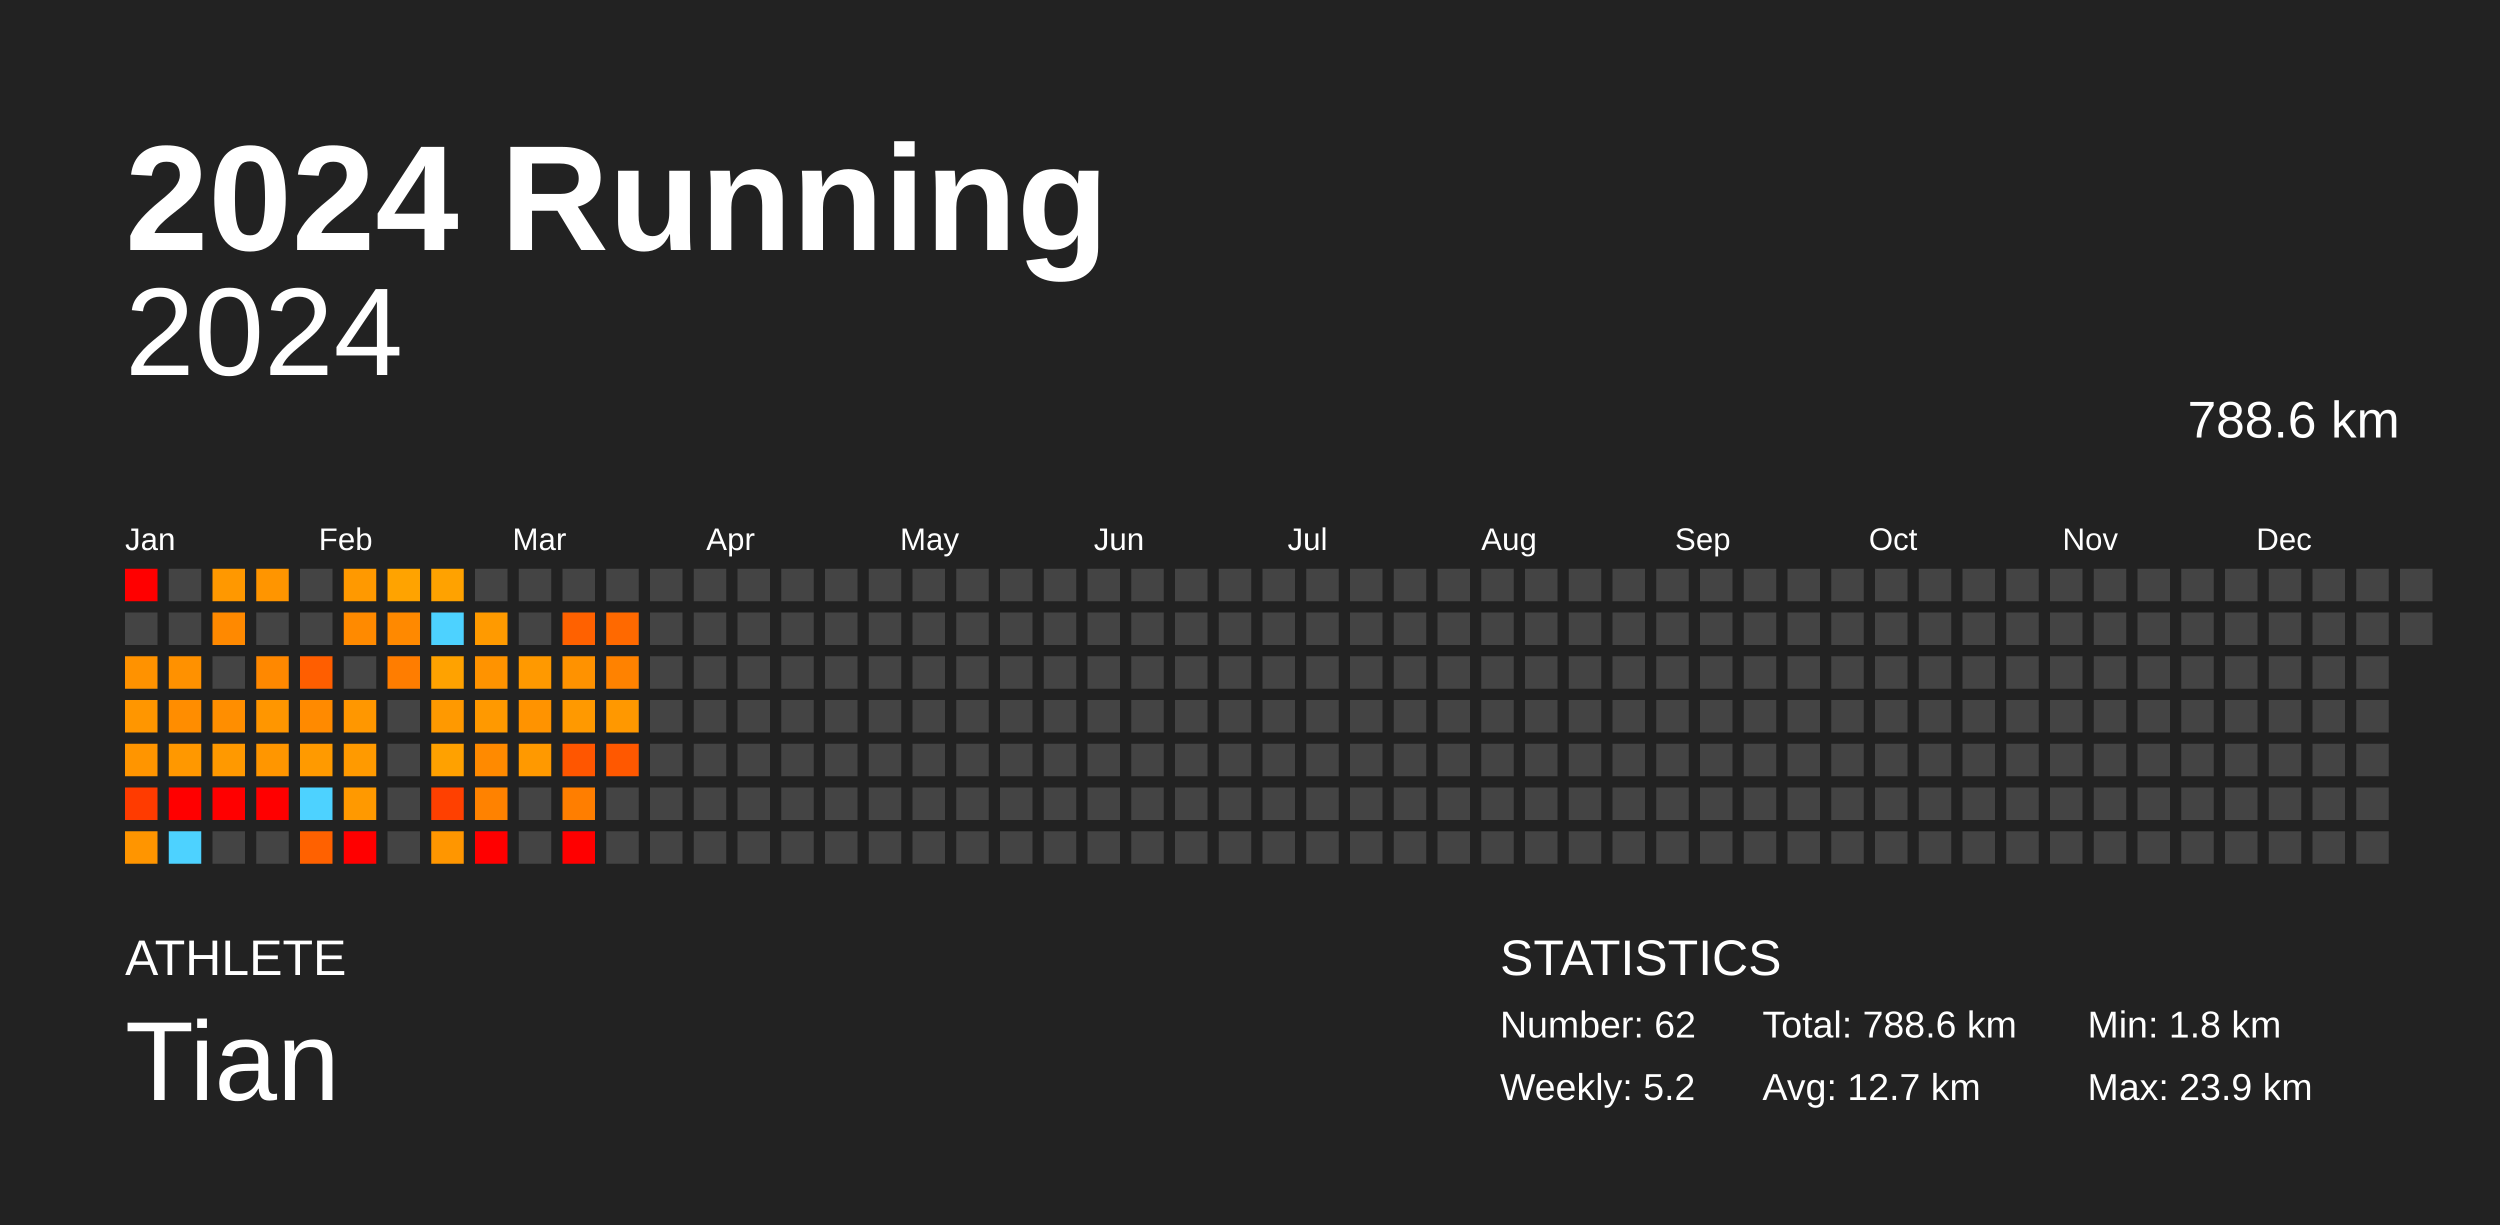
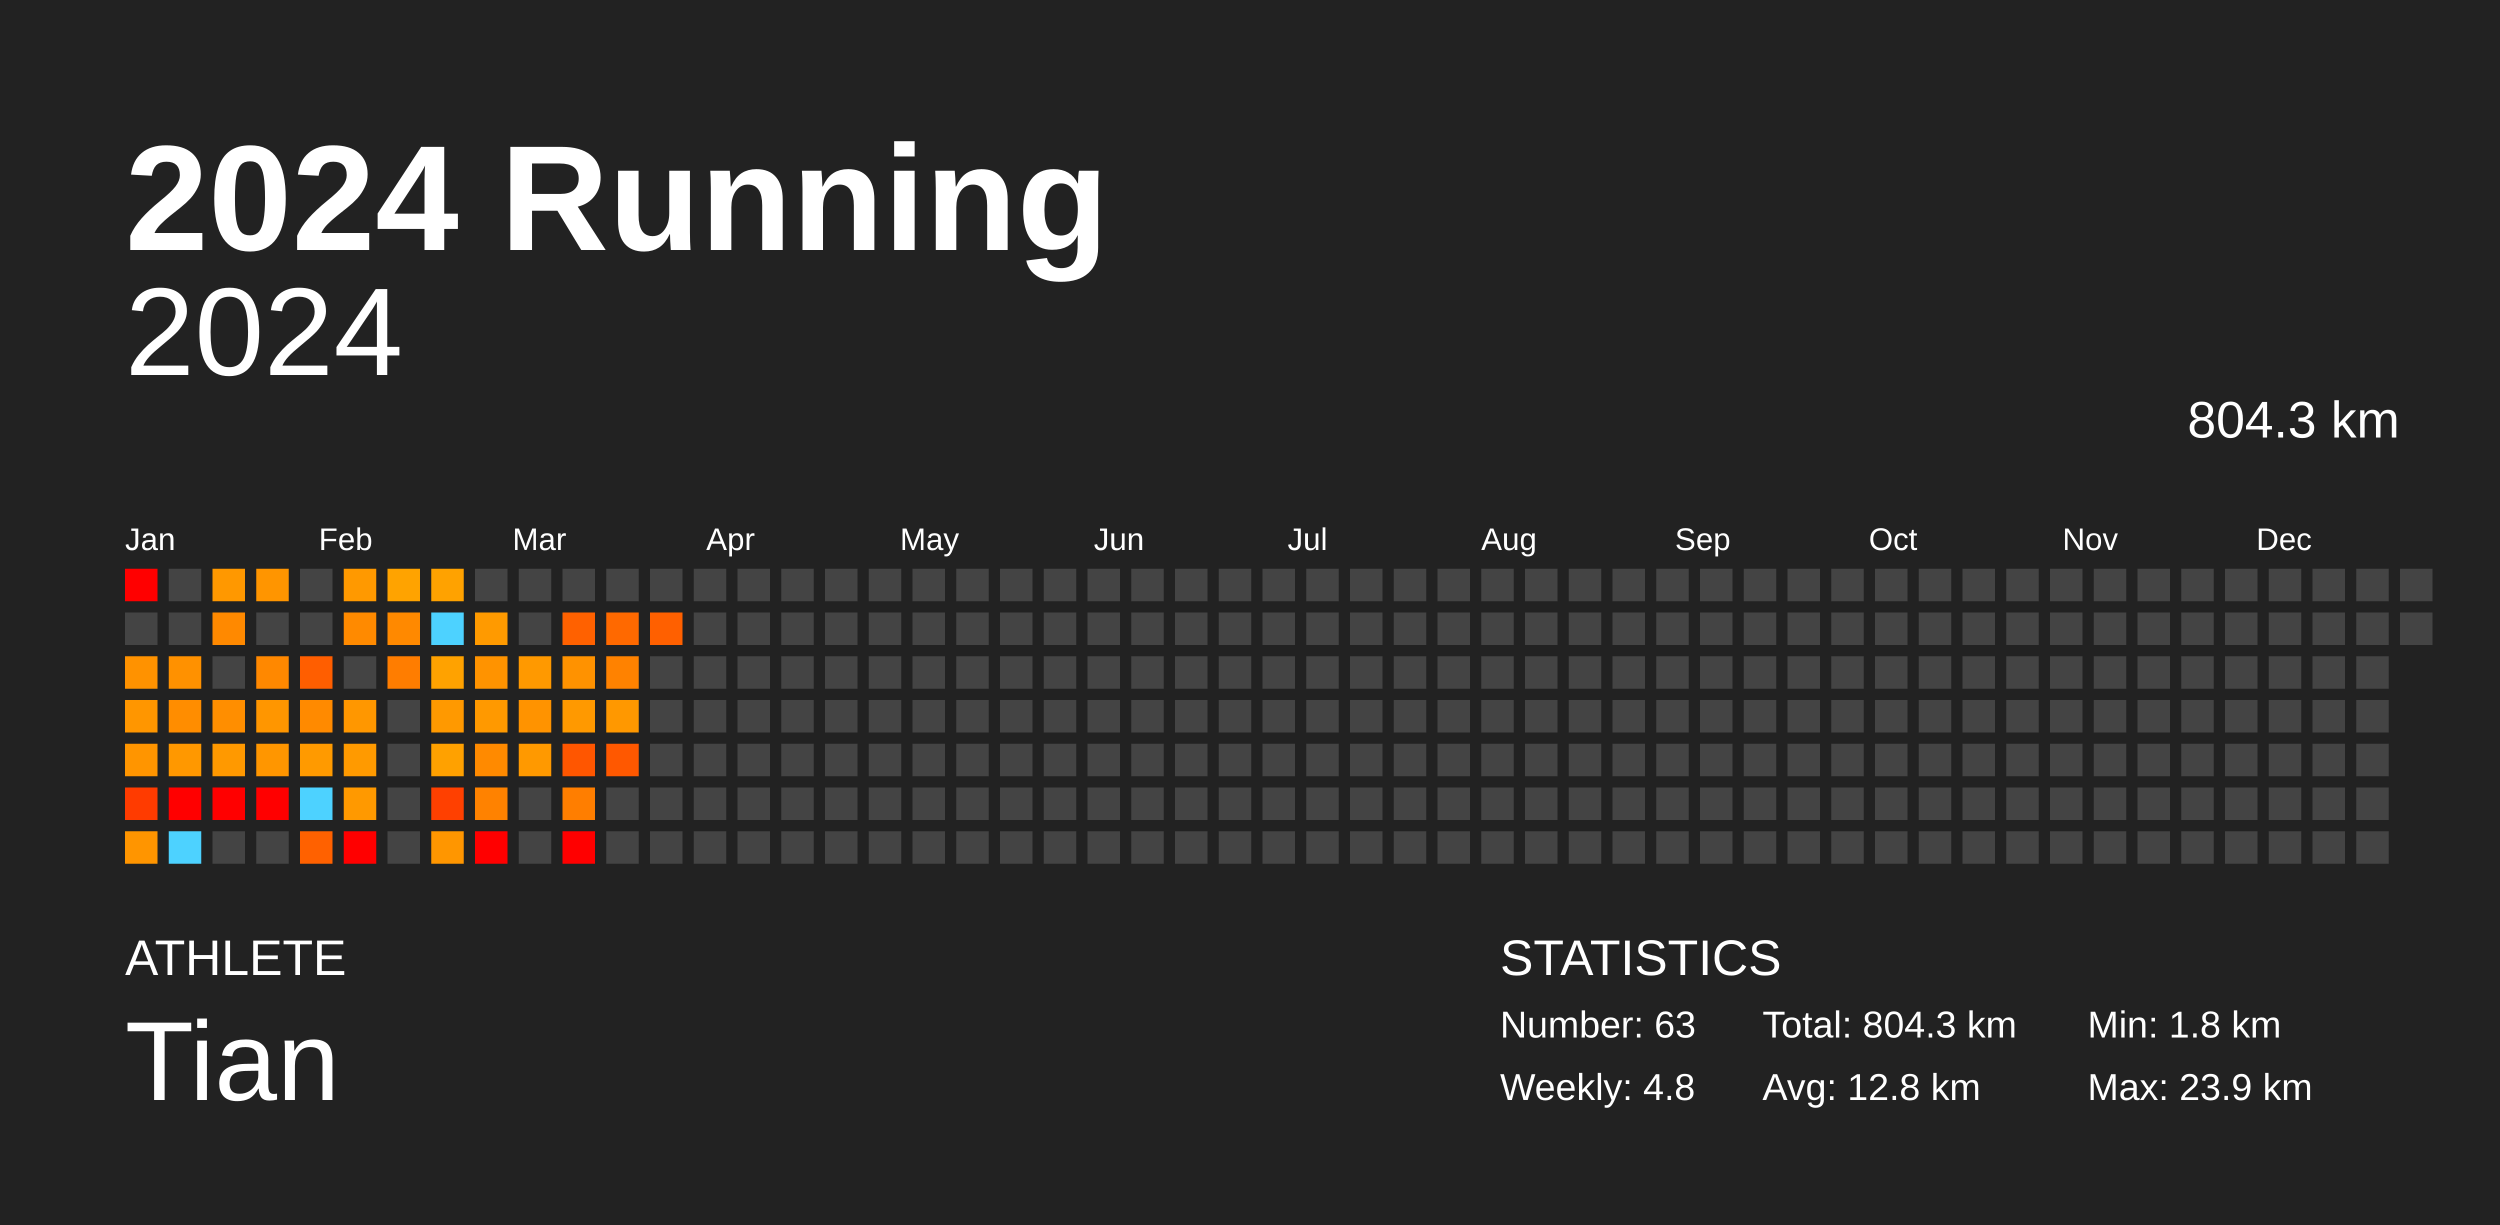
<svg xmlns="http://www.w3.org/2000/svg" baseProfile="full" height="98mm" version="1.1" viewBox="0,0,200,98" width="200mm">
  <defs />
  <rect fill="#222222" height="98" width="200" x="0" y="0" />
  <text fill="#FFFFFF" style="font-size:12px; font-family:Arial; font-weight:bold;" x="10" y="20">2024 Running</text>
  <text fill="#FFFFFF" style="font-size:4px; font-family:Arial" x="10" y="78">ATHLETE</text>
  <text fill="#FFFFFF" style="font-size:9px; font-family:Arial" x="10" y="88">Tian</text>
  <text fill="#FFFFFF" style="font-size:4px; font-family:Arial" x="120" y="78">STATISTICS</text>
-   <text fill="#FFFFFF" style="font-size:3px; font-family:Arial" x="120" y="83">Number: 62</text>
-   <text fill="#FFFFFF" style="font-size:3px; font-family:Arial" x="120" y="88">Weekly: 5.2</text>
-   <text fill="#FFFFFF" style="font-size:3px; font-family:Arial" x="141" y="83">Total: 788.6 km</text>
-   <text fill="#FFFFFF" style="font-size:3px; font-family:Arial" x="141" y="88">Avg: 12.7 km</text>
+   <text fill="#FFFFFF" style="font-size:3px; font-family:Arial" x="120" y="83">Number: 63</text>
+   <text fill="#FFFFFF" style="font-size:3px; font-family:Arial" x="120" y="88">Weekly: 4.8</text>
+   <text fill="#FFFFFF" style="font-size:3px; font-family:Arial" x="141" y="83">Total: 804.3 km</text>
+   <text fill="#FFFFFF" style="font-size:3px; font-family:Arial" x="141" y="88">Avg: 12.8 km</text>
  <text fill="#FFFFFF" style="font-size:3px; font-family:Arial" x="167" y="83">Min: 1.8 km</text>
  <text fill="#FFFFFF" style="font-size:3px; font-family:Arial" x="167" y="88">Max: 23.9 km</text>
  <text alignment-baseline="hanging" fill="#FFFFFF" style="font-size:10.0px; font-family:Arial;" x="10" y="30">2024</text>
-   <text alignment-baseline="hanging" fill="#FFFFFF" style="font-size:4.125px; font-family:Arial;" x="175" y="35">788.6 km</text>
+   <text alignment-baseline="hanging" fill="#FFFFFF" style="font-size:4.125px; font-family:Arial;" x="175" y="35">804.3 km</text>
  <text fill="#FFFFFF" style="font-size:2.5px; font-family:Arial" x="10.0" y="44">Jan</text>
  <text fill="#FFFFFF" style="font-size:2.5px; font-family:Arial" x="25.5" y="44">Feb</text>
  <text fill="#FFFFFF" style="font-size:2.5px; font-family:Arial" x="41.0" y="44">Mar</text>
  <text fill="#FFFFFF" style="font-size:2.5px; font-family:Arial" x="56.5" y="44">Apr</text>
  <text fill="#FFFFFF" style="font-size:2.5px; font-family:Arial" x="72.0" y="44">May</text>
  <text fill="#FFFFFF" style="font-size:2.5px; font-family:Arial" x="87.5" y="44">Jun</text>
  <text fill="#FFFFFF" style="font-size:2.5px; font-family:Arial" x="103.0" y="44">Jul</text>
  <text fill="#FFFFFF" style="font-size:2.5px; font-family:Arial" x="118.5" y="44">Aug</text>
  <text fill="#FFFFFF" style="font-size:2.5px; font-family:Arial" x="134.0" y="44">Sep</text>
  <text fill="#FFFFFF" style="font-size:2.5px; font-family:Arial" x="149.5" y="44">Oct</text>
  <text fill="#FFFFFF" style="font-size:2.5px; font-family:Arial" x="165.0" y="44">Nov</text>
  <text fill="#FFFFFF" style="font-size:2.5px; font-family:Arial" x="180.5" y="44">Dec</text>
  <rect fill="red" height="2.6" width="2.6" x="10.0" y="45.5" />
  <rect fill="#444444" height="2.6" width="2.6" x="10.0" y="49.0" />
  <rect fill="#ff9200" height="2.6" width="2.6" x="10.0" y="52.5" />
  <rect fill="#ff9600" height="2.6" width="2.6" x="10.0" y="56.0" />
  <rect fill="#ff9500" height="2.6" width="2.6" x="10.0" y="59.5" />
  <rect fill="#ff3b00" height="2.6" width="2.6" x="10.0" y="63.0" />
  <rect fill="#ff9500" height="2.6" width="2.6" x="10.0" y="66.5" />
  <rect fill="#444444" height="2.6" width="2.6" x="13.5" y="45.5" />
  <rect fill="#444444" height="2.6" width="2.6" x="13.5" y="49.0" />
  <rect fill="#ff9100" height="2.6" width="2.6" x="13.5" y="52.5" />
  <rect fill="#ff8d00" height="2.6" width="2.6" x="13.5" y="56.0" />
  <rect fill="#ff9800" height="2.6" width="2.6" x="13.5" y="59.5" />
  <rect fill="red" height="2.6" width="2.6" x="13.5" y="63.0" />
  <rect fill="#4dd2ff" height="2.6" width="2.6" x="13.5" y="66.5" />
  <rect fill="#ff9800" height="2.6" width="2.6" x="17.0" y="45.5" />
  <rect fill="#ff8900" height="2.6" width="2.6" x="17.0" y="49.0" />
  <rect fill="#444444" height="2.6" width="2.6" x="17.0" y="52.5" />
  <rect fill="#ff8e00" height="2.6" width="2.6" x="17.0" y="56.0" />
  <rect fill="#ff9900" height="2.6" width="2.6" x="17.0" y="59.5" />
  <rect fill="red" height="2.6" width="2.6" x="17.0" y="63.0" />
  <rect fill="#444444" height="2.6" width="2.6" x="17.0" y="66.5" />
  <rect fill="#ff9500" height="2.6" width="2.6" x="20.5" y="45.5" />
  <rect fill="#444444" height="2.6" width="2.6" x="20.5" y="49.0" />
  <rect fill="#ff8800" height="2.6" width="2.6" x="20.5" y="52.5" />
  <rect fill="#ff9600" height="2.6" width="2.6" x="20.5" y="56.0" />
  <rect fill="#ff9600" height="2.6" width="2.6" x="20.5" y="59.5" />
  <rect fill="red" height="2.6" width="2.6" x="20.5" y="63.0" />
  <rect fill="#444444" height="2.6" width="2.6" x="20.5" y="66.5" />
  <rect fill="#444444" height="2.6" width="2.6" x="24.0" y="45.5" />
  <rect fill="#444444" height="2.6" width="2.6" x="24.0" y="49.0" />
  <rect fill="#ff5e00" height="2.6" width="2.6" x="24.0" y="52.5" />
  <rect fill="#ff8a00" height="2.6" width="2.6" x="24.0" y="56.0" />
  <rect fill="#ff9a00" height="2.6" width="2.6" x="24.0" y="59.5" />
  <rect fill="#4dd2ff" height="2.6" width="2.6" x="24.0" y="63.0" />
  <rect fill="#ff6100" height="2.6" width="2.6" x="24.0" y="66.5" />
  <rect fill="#ff9900" height="2.6" width="2.6" x="27.5" y="45.5" />
  <rect fill="#ff8a00" height="2.6" width="2.6" x="27.5" y="49.0" />
  <rect fill="#444444" height="2.6" width="2.6" x="27.5" y="52.5" />
  <rect fill="#ff9700" height="2.6" width="2.6" x="27.5" y="56.0" />
  <rect fill="#ff9a00" height="2.6" width="2.6" x="27.5" y="59.5" />
  <rect fill="#ff9900" height="2.6" width="2.6" x="27.5" y="63.0" />
  <rect fill="red" height="2.6" width="2.6" x="27.5" y="66.5" />
  <rect fill="#ffa300" height="2.6" width="2.6" x="31.0" y="45.5" />
  <rect fill="#ff8900" height="2.6" width="2.6" x="31.0" y="49.0" />
  <rect fill="#ff7d00" height="2.6" width="2.6" x="31.0" y="52.5" />
  <rect fill="#444444" height="2.6" width="2.6" x="31.0" y="56.0" />
  <rect fill="#444444" height="2.6" width="2.6" x="31.0" y="59.5" />
  <rect fill="#444444" height="2.6" width="2.6" x="31.0" y="63.0" />
  <rect fill="#444444" height="2.6" width="2.6" x="31.0" y="66.5" />
  <rect fill="#ffa200" height="2.6" width="2.6" x="34.5" y="45.5" />
  <rect fill="#4dd2ff" height="2.6" width="2.6" x="34.5" y="49.0" />
  <rect fill="#ffa200" height="2.6" width="2.6" x="34.5" y="52.5" />
  <rect fill="#ff9900" height="2.6" width="2.6" x="34.5" y="56.0" />
  <rect fill="#ffa100" height="2.6" width="2.6" x="34.5" y="59.5" />
  <rect fill="#ff4000" height="2.6" width="2.6" x="34.5" y="63.0" />
  <rect fill="#ff9600" height="2.6" width="2.6" x="34.5" y="66.5" />
  <rect fill="#444444" height="2.6" width="2.6" x="38.0" y="45.5" />
  <rect fill="#ff9a00" height="2.6" width="2.6" x="38.0" y="49.0" />
  <rect fill="#ff9300" height="2.6" width="2.6" x="38.0" y="52.5" />
  <rect fill="#ff9900" height="2.6" width="2.6" x="38.0" y="56.0" />
  <rect fill="#ff8a00" height="2.6" width="2.6" x="38.0" y="59.5" />
  <rect fill="#ff8200" height="2.6" width="2.6" x="38.0" y="63.0" />
  <rect fill="red" height="2.6" width="2.6" x="38.0" y="66.5" />
  <rect fill="#444444" height="2.6" width="2.6" x="41.5" y="45.5" />
  <rect fill="#444444" height="2.6" width="2.6" x="41.5" y="49.0" />
  <rect fill="#ff9900" height="2.6" width="2.6" x="41.5" y="52.5" />
  <rect fill="#ff9300" height="2.6" width="2.6" x="41.5" y="56.0" />
  <rect fill="#ff9900" height="2.6" width="2.6" x="41.5" y="59.5" />
  <rect fill="#444444" height="2.6" width="2.6" x="41.5" y="63.0" />
  <rect fill="#444444" height="2.6" width="2.6" x="41.5" y="66.5" />
  <rect fill="#444444" height="2.6" width="2.6" x="45.0" y="45.5" />
  <rect fill="#ff6100" height="2.6" width="2.6" x="45.0" y="49.0" />
  <rect fill="#ff9200" height="2.6" width="2.6" x="45.0" y="52.5" />
  <rect fill="#ff9900" height="2.6" width="2.6" x="45.0" y="56.0" />
  <rect fill="#ff5600" height="2.6" width="2.6" x="45.0" y="59.5" />
  <rect fill="#ff7e00" height="2.6" width="2.6" x="45.0" y="63.0" />
  <rect fill="red" height="2.6" width="2.6" x="45.0" y="66.5" />
  <rect fill="#444444" height="2.6" width="2.6" x="48.5" y="45.5" />
  <rect fill="#ff6900" height="2.6" width="2.6" x="48.5" y="49.0" />
  <rect fill="#ff8200" height="2.6" width="2.6" x="48.5" y="52.5" />
  <rect fill="#ff9800" height="2.6" width="2.6" x="48.5" y="56.0" />
  <rect fill="#ff5800" height="2.6" width="2.6" x="48.5" y="59.5" />
  <rect fill="#444444" height="2.6" width="2.6" x="48.5" y="63.0" />
  <rect fill="#444444" height="2.6" width="2.6" x="48.5" y="66.5" />
  <rect fill="#444444" height="2.6" width="2.6" x="52.0" y="45.5" />
-   <rect fill="#444444" height="2.6" width="2.6" x="52.0" y="49.0" />
+   <rect fill="#ff6000" height="2.6" width="2.6" x="52.0" y="49.0" />
  <rect fill="#444444" height="2.6" width="2.6" x="52.0" y="52.5" />
  <rect fill="#444444" height="2.6" width="2.6" x="52.0" y="56.0" />
  <rect fill="#444444" height="2.6" width="2.6" x="52.0" y="59.5" />
  <rect fill="#444444" height="2.6" width="2.6" x="52.0" y="63.0" />
  <rect fill="#444444" height="2.6" width="2.6" x="52.0" y="66.5" />
  <rect fill="#444444" height="2.6" width="2.6" x="55.5" y="45.5" />
  <rect fill="#444444" height="2.6" width="2.6" x="55.5" y="49.0" />
  <rect fill="#444444" height="2.6" width="2.6" x="55.5" y="52.5" />
  <rect fill="#444444" height="2.6" width="2.6" x="55.5" y="56.0" />
  <rect fill="#444444" height="2.6" width="2.6" x="55.5" y="59.5" />
  <rect fill="#444444" height="2.6" width="2.6" x="55.5" y="63.0" />
  <rect fill="#444444" height="2.6" width="2.6" x="55.5" y="66.5" />
  <rect fill="#444444" height="2.6" width="2.6" x="59.0" y="45.5" />
  <rect fill="#444444" height="2.6" width="2.6" x="59.0" y="49.0" />
  <rect fill="#444444" height="2.6" width="2.6" x="59.0" y="52.5" />
  <rect fill="#444444" height="2.6" width="2.6" x="59.0" y="56.0" />
  <rect fill="#444444" height="2.6" width="2.6" x="59.0" y="59.5" />
  <rect fill="#444444" height="2.6" width="2.6" x="59.0" y="63.0" />
  <rect fill="#444444" height="2.6" width="2.6" x="59.0" y="66.5" />
  <rect fill="#444444" height="2.6" width="2.6" x="62.5" y="45.5" />
  <rect fill="#444444" height="2.6" width="2.6" x="62.5" y="49.0" />
  <rect fill="#444444" height="2.6" width="2.6" x="62.5" y="52.5" />
  <rect fill="#444444" height="2.6" width="2.6" x="62.5" y="56.0" />
  <rect fill="#444444" height="2.6" width="2.6" x="62.5" y="59.5" />
  <rect fill="#444444" height="2.6" width="2.6" x="62.5" y="63.0" />
  <rect fill="#444444" height="2.6" width="2.6" x="62.5" y="66.5" />
  <rect fill="#444444" height="2.6" width="2.6" x="66.0" y="45.5" />
  <rect fill="#444444" height="2.6" width="2.6" x="66.0" y="49.0" />
  <rect fill="#444444" height="2.6" width="2.6" x="66.0" y="52.5" />
  <rect fill="#444444" height="2.6" width="2.6" x="66.0" y="56.0" />
  <rect fill="#444444" height="2.6" width="2.6" x="66.0" y="59.5" />
  <rect fill="#444444" height="2.6" width="2.6" x="66.0" y="63.0" />
  <rect fill="#444444" height="2.6" width="2.6" x="66.0" y="66.5" />
  <rect fill="#444444" height="2.6" width="2.6" x="69.5" y="45.5" />
  <rect fill="#444444" height="2.6" width="2.6" x="69.5" y="49.0" />
  <rect fill="#444444" height="2.6" width="2.6" x="69.5" y="52.5" />
  <rect fill="#444444" height="2.6" width="2.6" x="69.5" y="56.0" />
  <rect fill="#444444" height="2.6" width="2.6" x="69.5" y="59.5" />
  <rect fill="#444444" height="2.6" width="2.6" x="69.5" y="63.0" />
  <rect fill="#444444" height="2.6" width="2.6" x="69.5" y="66.5" />
  <rect fill="#444444" height="2.6" width="2.6" x="73.0" y="45.5" />
  <rect fill="#444444" height="2.6" width="2.6" x="73.0" y="49.0" />
  <rect fill="#444444" height="2.6" width="2.6" x="73.0" y="52.5" />
  <rect fill="#444444" height="2.6" width="2.6" x="73.0" y="56.0" />
  <rect fill="#444444" height="2.6" width="2.6" x="73.0" y="59.5" />
  <rect fill="#444444" height="2.6" width="2.6" x="73.0" y="63.0" />
  <rect fill="#444444" height="2.6" width="2.6" x="73.0" y="66.5" />
  <rect fill="#444444" height="2.6" width="2.6" x="76.5" y="45.5" />
  <rect fill="#444444" height="2.6" width="2.6" x="76.5" y="49.0" />
  <rect fill="#444444" height="2.6" width="2.6" x="76.5" y="52.5" />
  <rect fill="#444444" height="2.6" width="2.6" x="76.5" y="56.0" />
  <rect fill="#444444" height="2.6" width="2.6" x="76.5" y="59.5" />
  <rect fill="#444444" height="2.6" width="2.6" x="76.5" y="63.0" />
  <rect fill="#444444" height="2.6" width="2.6" x="76.5" y="66.5" />
  <rect fill="#444444" height="2.6" width="2.6" x="80.0" y="45.5" />
  <rect fill="#444444" height="2.6" width="2.6" x="80.0" y="49.0" />
  <rect fill="#444444" height="2.6" width="2.6" x="80.0" y="52.5" />
  <rect fill="#444444" height="2.6" width="2.6" x="80.0" y="56.0" />
  <rect fill="#444444" height="2.6" width="2.6" x="80.0" y="59.5" />
  <rect fill="#444444" height="2.6" width="2.6" x="80.0" y="63.0" />
  <rect fill="#444444" height="2.6" width="2.6" x="80.0" y="66.5" />
  <rect fill="#444444" height="2.6" width="2.6" x="83.5" y="45.5" />
  <rect fill="#444444" height="2.6" width="2.6" x="83.5" y="49.0" />
  <rect fill="#444444" height="2.6" width="2.6" x="83.5" y="52.5" />
  <rect fill="#444444" height="2.6" width="2.6" x="83.5" y="56.0" />
  <rect fill="#444444" height="2.6" width="2.6" x="83.5" y="59.5" />
  <rect fill="#444444" height="2.6" width="2.6" x="83.5" y="63.0" />
  <rect fill="#444444" height="2.6" width="2.6" x="83.5" y="66.5" />
  <rect fill="#444444" height="2.6" width="2.6" x="87.0" y="45.5" />
  <rect fill="#444444" height="2.6" width="2.6" x="87.0" y="49.0" />
  <rect fill="#444444" height="2.6" width="2.6" x="87.0" y="52.5" />
  <rect fill="#444444" height="2.6" width="2.6" x="87.0" y="56.0" />
  <rect fill="#444444" height="2.6" width="2.6" x="87.0" y="59.5" />
  <rect fill="#444444" height="2.6" width="2.6" x="87.0" y="63.0" />
  <rect fill="#444444" height="2.6" width="2.6" x="87.0" y="66.5" />
  <rect fill="#444444" height="2.6" width="2.6" x="90.5" y="45.5" />
  <rect fill="#444444" height="2.6" width="2.6" x="90.5" y="49.0" />
  <rect fill="#444444" height="2.6" width="2.6" x="90.5" y="52.5" />
  <rect fill="#444444" height="2.6" width="2.6" x="90.5" y="56.0" />
  <rect fill="#444444" height="2.6" width="2.6" x="90.5" y="59.5" />
  <rect fill="#444444" height="2.6" width="2.6" x="90.5" y="63.0" />
  <rect fill="#444444" height="2.6" width="2.6" x="90.5" y="66.5" />
  <rect fill="#444444" height="2.6" width="2.6" x="94.0" y="45.5" />
  <rect fill="#444444" height="2.6" width="2.6" x="94.0" y="49.0" />
  <rect fill="#444444" height="2.6" width="2.6" x="94.0" y="52.5" />
  <rect fill="#444444" height="2.6" width="2.6" x="94.0" y="56.0" />
  <rect fill="#444444" height="2.6" width="2.6" x="94.0" y="59.5" />
  <rect fill="#444444" height="2.6" width="2.6" x="94.0" y="63.0" />
  <rect fill="#444444" height="2.6" width="2.6" x="94.0" y="66.5" />
  <rect fill="#444444" height="2.6" width="2.6" x="97.5" y="45.5" />
  <rect fill="#444444" height="2.6" width="2.6" x="97.5" y="49.0" />
  <rect fill="#444444" height="2.6" width="2.6" x="97.5" y="52.5" />
  <rect fill="#444444" height="2.6" width="2.6" x="97.5" y="56.0" />
  <rect fill="#444444" height="2.6" width="2.6" x="97.5" y="59.5" />
  <rect fill="#444444" height="2.6" width="2.6" x="97.5" y="63.0" />
  <rect fill="#444444" height="2.6" width="2.6" x="97.5" y="66.5" />
  <rect fill="#444444" height="2.6" width="2.6" x="101.0" y="45.5" />
  <rect fill="#444444" height="2.6" width="2.6" x="101.0" y="49.0" />
  <rect fill="#444444" height="2.6" width="2.6" x="101.0" y="52.5" />
  <rect fill="#444444" height="2.6" width="2.6" x="101.0" y="56.0" />
  <rect fill="#444444" height="2.6" width="2.6" x="101.0" y="59.5" />
  <rect fill="#444444" height="2.6" width="2.6" x="101.0" y="63.0" />
  <rect fill="#444444" height="2.6" width="2.6" x="101.0" y="66.5" />
  <rect fill="#444444" height="2.6" width="2.6" x="104.5" y="45.5" />
  <rect fill="#444444" height="2.6" width="2.6" x="104.5" y="49.0" />
  <rect fill="#444444" height="2.6" width="2.6" x="104.5" y="52.5" />
  <rect fill="#444444" height="2.6" width="2.6" x="104.5" y="56.0" />
  <rect fill="#444444" height="2.6" width="2.6" x="104.5" y="59.5" />
  <rect fill="#444444" height="2.6" width="2.6" x="104.5" y="63.0" />
  <rect fill="#444444" height="2.6" width="2.6" x="104.5" y="66.5" />
  <rect fill="#444444" height="2.6" width="2.6" x="108.0" y="45.5" />
  <rect fill="#444444" height="2.6" width="2.6" x="108.0" y="49.0" />
  <rect fill="#444444" height="2.6" width="2.6" x="108.0" y="52.5" />
  <rect fill="#444444" height="2.6" width="2.6" x="108.0" y="56.0" />
  <rect fill="#444444" height="2.6" width="2.6" x="108.0" y="59.5" />
  <rect fill="#444444" height="2.6" width="2.6" x="108.0" y="63.0" />
  <rect fill="#444444" height="2.6" width="2.6" x="108.0" y="66.5" />
  <rect fill="#444444" height="2.6" width="2.6" x="111.5" y="45.5" />
  <rect fill="#444444" height="2.6" width="2.6" x="111.5" y="49.0" />
  <rect fill="#444444" height="2.6" width="2.6" x="111.5" y="52.5" />
  <rect fill="#444444" height="2.6" width="2.6" x="111.5" y="56.0" />
  <rect fill="#444444" height="2.6" width="2.6" x="111.5" y="59.5" />
  <rect fill="#444444" height="2.6" width="2.6" x="111.5" y="63.0" />
  <rect fill="#444444" height="2.6" width="2.6" x="111.5" y="66.5" />
  <rect fill="#444444" height="2.6" width="2.6" x="115.0" y="45.5" />
  <rect fill="#444444" height="2.6" width="2.6" x="115.0" y="49.0" />
  <rect fill="#444444" height="2.6" width="2.6" x="115.0" y="52.5" />
  <rect fill="#444444" height="2.6" width="2.6" x="115.0" y="56.0" />
  <rect fill="#444444" height="2.6" width="2.6" x="115.0" y="59.5" />
  <rect fill="#444444" height="2.6" width="2.6" x="115.0" y="63.0" />
  <rect fill="#444444" height="2.6" width="2.6" x="115.0" y="66.5" />
  <rect fill="#444444" height="2.6" width="2.6" x="118.5" y="45.5" />
  <rect fill="#444444" height="2.6" width="2.6" x="118.5" y="49.0" />
  <rect fill="#444444" height="2.6" width="2.6" x="118.5" y="52.5" />
  <rect fill="#444444" height="2.6" width="2.6" x="118.5" y="56.0" />
  <rect fill="#444444" height="2.6" width="2.6" x="118.5" y="59.5" />
  <rect fill="#444444" height="2.6" width="2.6" x="118.5" y="63.0" />
  <rect fill="#444444" height="2.6" width="2.6" x="118.5" y="66.5" />
  <rect fill="#444444" height="2.6" width="2.6" x="122.0" y="45.5" />
  <rect fill="#444444" height="2.6" width="2.6" x="122.0" y="49.0" />
  <rect fill="#444444" height="2.6" width="2.6" x="122.0" y="52.5" />
  <rect fill="#444444" height="2.6" width="2.6" x="122.0" y="56.0" />
  <rect fill="#444444" height="2.6" width="2.6" x="122.0" y="59.5" />
  <rect fill="#444444" height="2.6" width="2.6" x="122.0" y="63.0" />
  <rect fill="#444444" height="2.6" width="2.6" x="122.0" y="66.5" />
  <rect fill="#444444" height="2.6" width="2.6" x="125.5" y="45.5" />
  <rect fill="#444444" height="2.6" width="2.6" x="125.5" y="49.0" />
  <rect fill="#444444" height="2.6" width="2.6" x="125.5" y="52.5" />
  <rect fill="#444444" height="2.6" width="2.6" x="125.5" y="56.0" />
  <rect fill="#444444" height="2.6" width="2.6" x="125.5" y="59.5" />
  <rect fill="#444444" height="2.6" width="2.6" x="125.5" y="63.0" />
  <rect fill="#444444" height="2.6" width="2.6" x="125.5" y="66.5" />
  <rect fill="#444444" height="2.6" width="2.6" x="129.0" y="45.5" />
  <rect fill="#444444" height="2.6" width="2.6" x="129.0" y="49.0" />
  <rect fill="#444444" height="2.6" width="2.6" x="129.0" y="52.5" />
  <rect fill="#444444" height="2.6" width="2.6" x="129.0" y="56.0" />
  <rect fill="#444444" height="2.6" width="2.6" x="129.0" y="59.5" />
  <rect fill="#444444" height="2.6" width="2.6" x="129.0" y="63.0" />
  <rect fill="#444444" height="2.6" width="2.6" x="129.0" y="66.5" />
  <rect fill="#444444" height="2.6" width="2.6" x="132.5" y="45.5" />
  <rect fill="#444444" height="2.6" width="2.6" x="132.5" y="49.0" />
  <rect fill="#444444" height="2.6" width="2.6" x="132.5" y="52.5" />
  <rect fill="#444444" height="2.6" width="2.6" x="132.5" y="56.0" />
  <rect fill="#444444" height="2.6" width="2.6" x="132.5" y="59.5" />
  <rect fill="#444444" height="2.6" width="2.6" x="132.5" y="63.0" />
  <rect fill="#444444" height="2.6" width="2.6" x="132.5" y="66.5" />
  <rect fill="#444444" height="2.6" width="2.6" x="136.0" y="45.5" />
  <rect fill="#444444" height="2.6" width="2.6" x="136.0" y="49.0" />
  <rect fill="#444444" height="2.6" width="2.6" x="136.0" y="52.5" />
  <rect fill="#444444" height="2.6" width="2.6" x="136.0" y="56.0" />
  <rect fill="#444444" height="2.6" width="2.6" x="136.0" y="59.5" />
  <rect fill="#444444" height="2.6" width="2.6" x="136.0" y="63.0" />
  <rect fill="#444444" height="2.6" width="2.6" x="136.0" y="66.5" />
  <rect fill="#444444" height="2.6" width="2.6" x="139.5" y="45.5" />
  <rect fill="#444444" height="2.6" width="2.6" x="139.5" y="49.0" />
  <rect fill="#444444" height="2.6" width="2.6" x="139.5" y="52.5" />
  <rect fill="#444444" height="2.6" width="2.6" x="139.5" y="56.0" />
  <rect fill="#444444" height="2.6" width="2.6" x="139.5" y="59.5" />
  <rect fill="#444444" height="2.6" width="2.6" x="139.5" y="63.0" />
  <rect fill="#444444" height="2.6" width="2.6" x="139.5" y="66.5" />
  <rect fill="#444444" height="2.6" width="2.6" x="143.0" y="45.5" />
  <rect fill="#444444" height="2.6" width="2.6" x="143.0" y="49.0" />
  <rect fill="#444444" height="2.6" width="2.6" x="143.0" y="52.5" />
  <rect fill="#444444" height="2.6" width="2.6" x="143.0" y="56.0" />
  <rect fill="#444444" height="2.6" width="2.6" x="143.0" y="59.5" />
  <rect fill="#444444" height="2.6" width="2.6" x="143.0" y="63.0" />
  <rect fill="#444444" height="2.6" width="2.6" x="143.0" y="66.5" />
  <rect fill="#444444" height="2.6" width="2.6" x="146.5" y="45.5" />
  <rect fill="#444444" height="2.6" width="2.6" x="146.5" y="49.0" />
  <rect fill="#444444" height="2.6" width="2.6" x="146.5" y="52.5" />
  <rect fill="#444444" height="2.6" width="2.6" x="146.5" y="56.0" />
  <rect fill="#444444" height="2.6" width="2.6" x="146.5" y="59.5" />
  <rect fill="#444444" height="2.6" width="2.6" x="146.5" y="63.0" />
  <rect fill="#444444" height="2.6" width="2.6" x="146.5" y="66.5" />
  <rect fill="#444444" height="2.6" width="2.6" x="150.0" y="45.5" />
  <rect fill="#444444" height="2.6" width="2.6" x="150.0" y="49.0" />
  <rect fill="#444444" height="2.6" width="2.6" x="150.0" y="52.5" />
  <rect fill="#444444" height="2.6" width="2.6" x="150.0" y="56.0" />
  <rect fill="#444444" height="2.6" width="2.6" x="150.0" y="59.5" />
  <rect fill="#444444" height="2.6" width="2.6" x="150.0" y="63.0" />
  <rect fill="#444444" height="2.6" width="2.6" x="150.0" y="66.5" />
  <rect fill="#444444" height="2.6" width="2.6" x="153.5" y="45.5" />
  <rect fill="#444444" height="2.6" width="2.6" x="153.5" y="49.0" />
  <rect fill="#444444" height="2.6" width="2.6" x="153.5" y="52.5" />
  <rect fill="#444444" height="2.6" width="2.6" x="153.5" y="56.0" />
  <rect fill="#444444" height="2.6" width="2.6" x="153.5" y="59.5" />
  <rect fill="#444444" height="2.6" width="2.6" x="153.5" y="63.0" />
  <rect fill="#444444" height="2.6" width="2.6" x="153.5" y="66.5" />
  <rect fill="#444444" height="2.6" width="2.6" x="157.0" y="45.5" />
  <rect fill="#444444" height="2.6" width="2.6" x="157.0" y="49.0" />
  <rect fill="#444444" height="2.6" width="2.6" x="157.0" y="52.5" />
  <rect fill="#444444" height="2.6" width="2.6" x="157.0" y="56.0" />
  <rect fill="#444444" height="2.6" width="2.6" x="157.0" y="59.5" />
  <rect fill="#444444" height="2.6" width="2.6" x="157.0" y="63.0" />
  <rect fill="#444444" height="2.6" width="2.6" x="157.0" y="66.5" />
  <rect fill="#444444" height="2.6" width="2.6" x="160.5" y="45.5" />
  <rect fill="#444444" height="2.6" width="2.6" x="160.5" y="49.0" />
  <rect fill="#444444" height="2.6" width="2.6" x="160.5" y="52.5" />
  <rect fill="#444444" height="2.6" width="2.6" x="160.5" y="56.0" />
  <rect fill="#444444" height="2.6" width="2.6" x="160.5" y="59.5" />
  <rect fill="#444444" height="2.6" width="2.6" x="160.5" y="63.0" />
  <rect fill="#444444" height="2.6" width="2.6" x="160.5" y="66.5" />
  <rect fill="#444444" height="2.6" width="2.6" x="164.0" y="45.5" />
  <rect fill="#444444" height="2.6" width="2.6" x="164.0" y="49.0" />
  <rect fill="#444444" height="2.6" width="2.6" x="164.0" y="52.5" />
  <rect fill="#444444" height="2.6" width="2.6" x="164.0" y="56.0" />
  <rect fill="#444444" height="2.6" width="2.6" x="164.0" y="59.5" />
  <rect fill="#444444" height="2.6" width="2.6" x="164.0" y="63.0" />
  <rect fill="#444444" height="2.6" width="2.6" x="164.0" y="66.5" />
  <rect fill="#444444" height="2.6" width="2.6" x="167.5" y="45.5" />
  <rect fill="#444444" height="2.6" width="2.6" x="167.5" y="49.0" />
  <rect fill="#444444" height="2.6" width="2.6" x="167.5" y="52.5" />
  <rect fill="#444444" height="2.6" width="2.6" x="167.5" y="56.0" />
  <rect fill="#444444" height="2.6" width="2.6" x="167.5" y="59.5" />
  <rect fill="#444444" height="2.6" width="2.6" x="167.5" y="63.0" />
  <rect fill="#444444" height="2.6" width="2.6" x="167.5" y="66.5" />
  <rect fill="#444444" height="2.6" width="2.6" x="171.0" y="45.5" />
  <rect fill="#444444" height="2.6" width="2.6" x="171.0" y="49.0" />
  <rect fill="#444444" height="2.6" width="2.6" x="171.0" y="52.5" />
  <rect fill="#444444" height="2.6" width="2.6" x="171.0" y="56.0" />
  <rect fill="#444444" height="2.6" width="2.6" x="171.0" y="59.5" />
  <rect fill="#444444" height="2.6" width="2.6" x="171.0" y="63.0" />
  <rect fill="#444444" height="2.6" width="2.6" x="171.0" y="66.5" />
  <rect fill="#444444" height="2.6" width="2.6" x="174.5" y="45.5" />
  <rect fill="#444444" height="2.6" width="2.6" x="174.5" y="49.0" />
  <rect fill="#444444" height="2.6" width="2.6" x="174.5" y="52.5" />
  <rect fill="#444444" height="2.6" width="2.6" x="174.5" y="56.0" />
  <rect fill="#444444" height="2.6" width="2.6" x="174.5" y="59.5" />
  <rect fill="#444444" height="2.6" width="2.6" x="174.5" y="63.0" />
  <rect fill="#444444" height="2.6" width="2.6" x="174.5" y="66.5" />
  <rect fill="#444444" height="2.6" width="2.6" x="178.0" y="45.5" />
  <rect fill="#444444" height="2.6" width="2.6" x="178.0" y="49.0" />
  <rect fill="#444444" height="2.6" width="2.6" x="178.0" y="52.5" />
  <rect fill="#444444" height="2.6" width="2.6" x="178.0" y="56.0" />
  <rect fill="#444444" height="2.6" width="2.6" x="178.0" y="59.5" />
  <rect fill="#444444" height="2.6" width="2.6" x="178.0" y="63.0" />
  <rect fill="#444444" height="2.6" width="2.6" x="178.0" y="66.5" />
  <rect fill="#444444" height="2.6" width="2.6" x="181.5" y="45.5" />
  <rect fill="#444444" height="2.6" width="2.6" x="181.5" y="49.0" />
  <rect fill="#444444" height="2.6" width="2.6" x="181.5" y="52.5" />
  <rect fill="#444444" height="2.6" width="2.6" x="181.5" y="56.0" />
  <rect fill="#444444" height="2.6" width="2.6" x="181.5" y="59.5" />
  <rect fill="#444444" height="2.6" width="2.6" x="181.5" y="63.0" />
  <rect fill="#444444" height="2.6" width="2.6" x="181.5" y="66.5" />
  <rect fill="#444444" height="2.6" width="2.6" x="185.0" y="45.5" />
  <rect fill="#444444" height="2.6" width="2.6" x="185.0" y="49.0" />
  <rect fill="#444444" height="2.6" width="2.6" x="185.0" y="52.5" />
  <rect fill="#444444" height="2.6" width="2.6" x="185.0" y="56.0" />
  <rect fill="#444444" height="2.6" width="2.6" x="185.0" y="59.5" />
  <rect fill="#444444" height="2.6" width="2.6" x="185.0" y="63.0" />
  <rect fill="#444444" height="2.6" width="2.6" x="185.0" y="66.5" />
  <rect fill="#444444" height="2.6" width="2.6" x="188.5" y="45.5" />
  <rect fill="#444444" height="2.6" width="2.6" x="188.5" y="49.0" />
  <rect fill="#444444" height="2.6" width="2.6" x="188.5" y="52.5" />
  <rect fill="#444444" height="2.6" width="2.6" x="188.5" y="56.0" />
  <rect fill="#444444" height="2.6" width="2.6" x="188.5" y="59.5" />
  <rect fill="#444444" height="2.6" width="2.6" x="188.5" y="63.0" />
  <rect fill="#444444" height="2.6" width="2.6" x="188.5" y="66.5" />
  <rect fill="#444444" height="2.6" width="2.6" x="192.0" y="45.5" />
  <rect fill="#444444" height="2.6" width="2.6" x="192.0" y="49.0" />
</svg>
